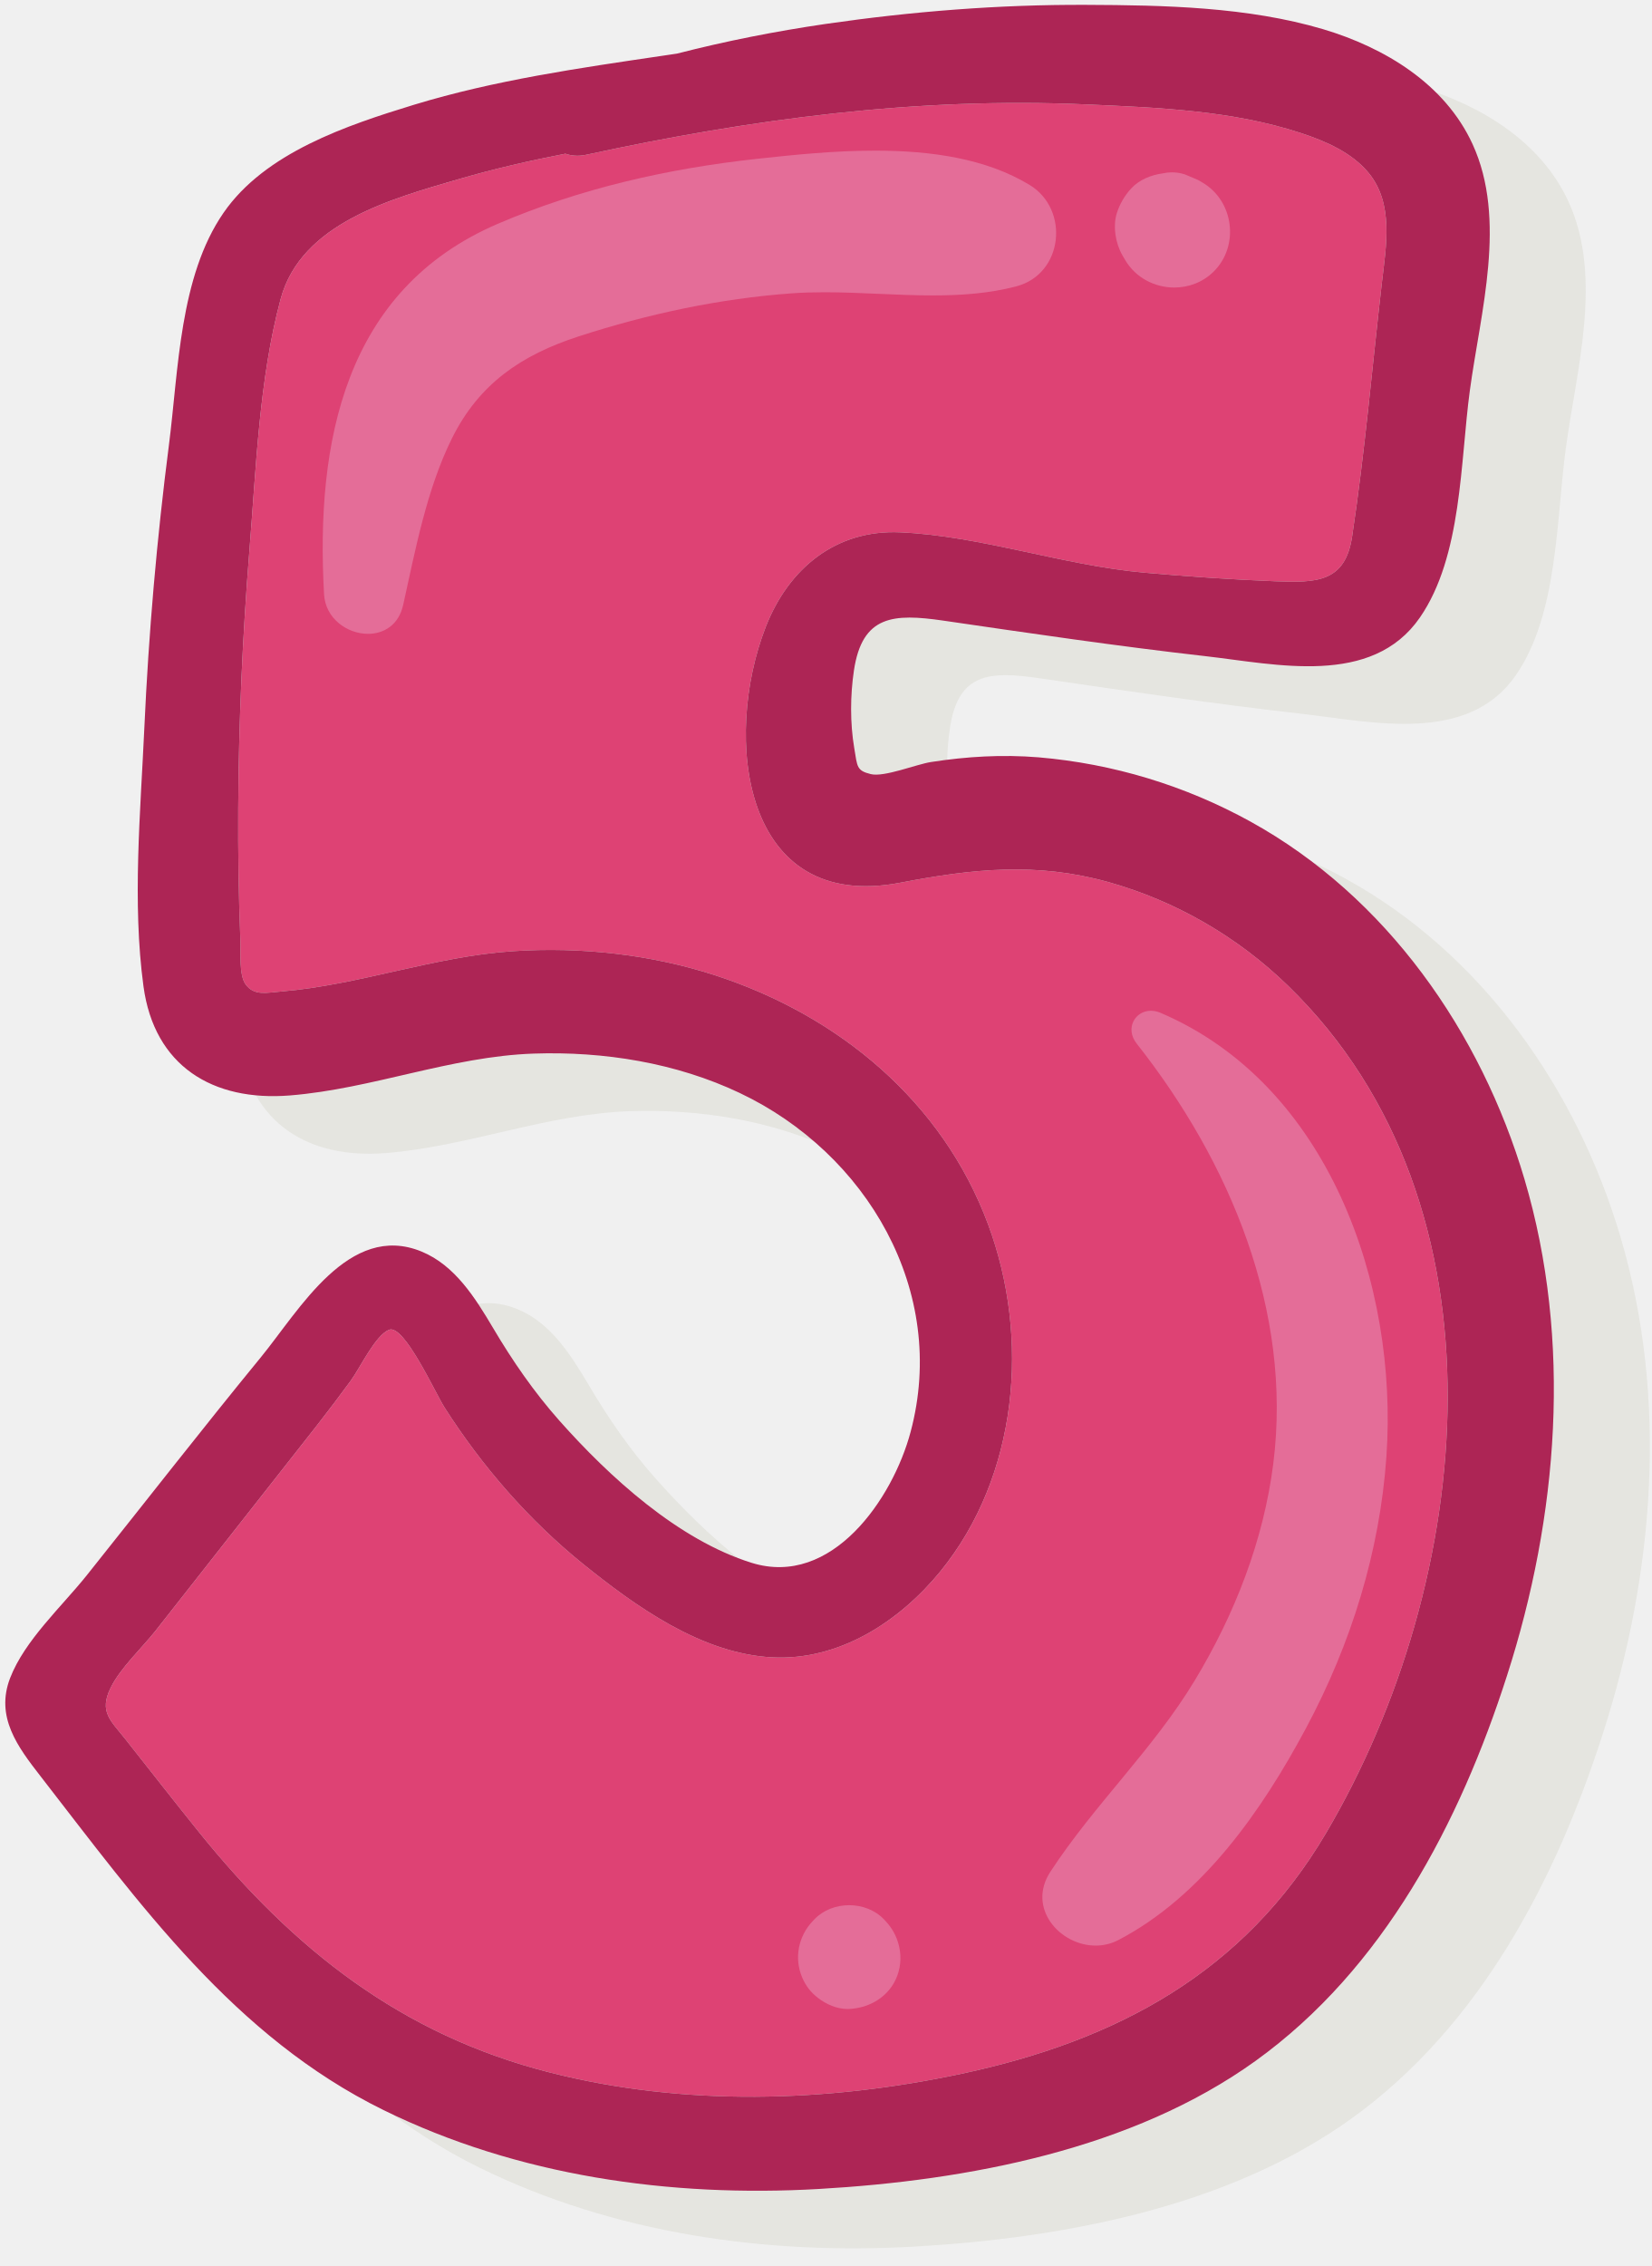
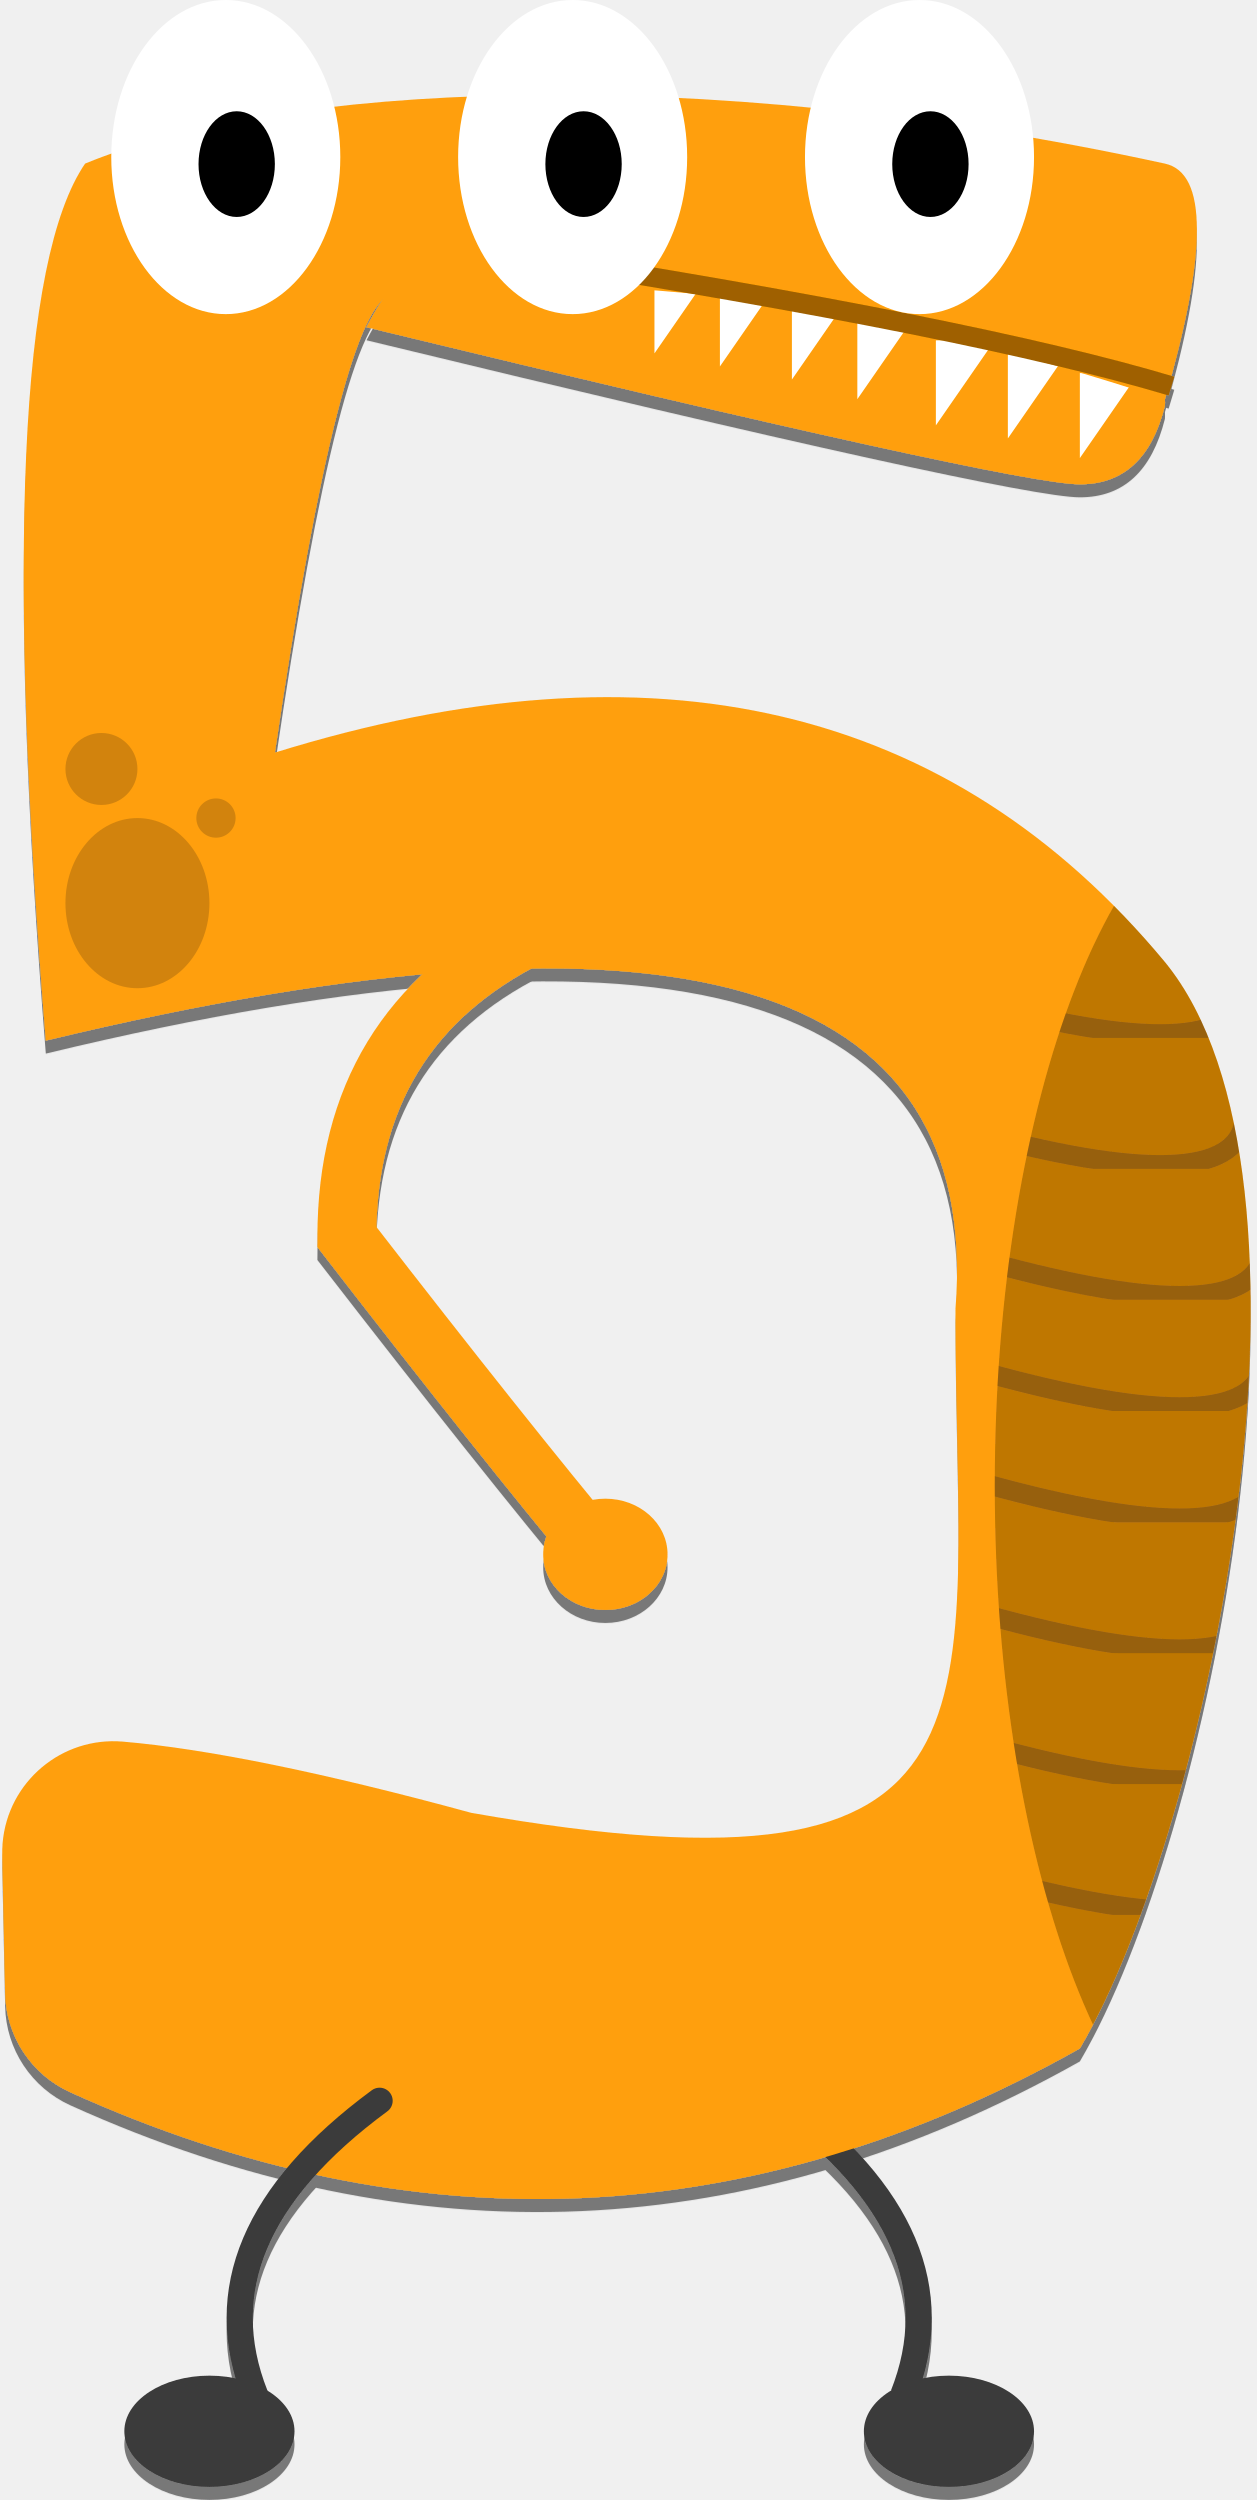
- <svg xmlns="http://www.w3.org/2000/svg" width="86px" height="118px" viewBox="0 0 86 118" version="1.1">
-   <defs />
-   <g id="Page-1" stroke="none" stroke-width="1" fill="none" fill-rule="evenodd">
-     <g id="293959-P70SA5-767" transform="translate(-27, -184)">
-       <g id="Group-6" transform="translate(27, 184)">
-         <path d="M70.135,45.785 C66.727,43.905 62.971,42.766 59.09,42.437 C57.219,42.283 55.354,42.392 53.498,42.681 C52.742,42.795 51.055,43.482 50.358,43.313 C49.612,43.128 49.657,42.935 49.493,41.949 C49.274,40.651 49.284,39.208 49.478,37.91 C49.911,35.029 51.542,34.944 54.125,35.317 C58.667,35.979 63.214,36.651 67.776,37.168 C71.468,37.586 76.453,38.78 78.956,35.158 C81.16,31.964 81.055,27.039 81.558,23.337 C82.11,19.248 83.508,14.442 81.697,10.501 C80.254,7.362 77.12,5.477 73.916,4.521 C69.991,3.357 65.627,3.268 61.567,3.253 C57.021,3.233 52.493,3.596 48,4.248 C45.378,4.631 42.806,5.138 40.269,5.79 C40.015,5.83 39.756,5.865 39.503,5.904 C35.154,6.546 30.771,7.173 26.558,8.457 C23.08,9.521 18.806,10.944 16.642,14.084 C14.343,17.412 14.299,22.273 13.801,26.153 C13.169,31.054 12.741,35.974 12.518,40.905 C12.318,45.293 11.881,49.999 12.473,54.362 C13.035,58.512 16.08,60.368 20.104,60.044 C24.408,59.696 28.468,58.014 32.796,57.865 C36.448,57.741 40.214,58.343 43.528,59.915 C50.14,63.049 54.393,70.233 52.428,77.571 C51.498,81.055 48.324,85.681 44.149,84.383 C40.329,83.193 36.742,79.915 34.14,76.984 C32.816,75.492 31.697,73.87 30.682,72.153 C29.762,70.602 28.702,68.89 26.956,68.174 C23.174,66.621 20.592,71.229 18.597,73.666 C15.527,77.412 12.547,81.243 9.522,85.029 C8.214,86.666 6.288,88.412 5.527,90.383 C4.747,92.412 5.925,93.97 7.12,95.507 C12.284,102.159 17.209,109.06 24.965,112.875 C31.971,116.318 39.906,117.433 47.652,116.989 C55.398,116.542 63.98,114.935 70.398,110.318 C77.065,105.517 81.03,97.93 83.493,90.258 C86.16,81.97 86.901,72.835 84.403,64.407 C82.13,56.735 77.225,49.701 70.135,45.785" id="Fill-38" fill="#E5E5E0" />
-         <path d="M71.279,8.994 C72.598,10.591 72.205,12.78 71.98,14.69 C71.473,19.089 71.09,23.556 70.428,27.93 C70.07,30.328 68.578,30.352 66.414,30.268 C64.14,30.178 61.866,30.024 59.598,29.82 C55.344,29.437 51.135,27.915 46.896,27.721 C43.528,27.566 41.07,29.611 39.886,32.641 C37.632,38.407 38.652,47.557 46.901,45.964 C50.647,45.243 53.971,44.885 57.722,45.93 C61.239,46.915 64.468,48.785 67.09,51.333 C78.886,62.795 76.802,82.343 69.07,95.452 C64.777,102.736 58.15,106.273 50.055,107.995 C43.045,109.487 35.607,109.701 28.627,107.92 C20.915,105.96 15.279,101.507 10.349,95.388 C9.065,93.796 7.806,92.179 6.538,90.576 C5.761,89.592 5.145,89.144 5.766,87.885 C6.274,86.855 7.383,85.825 8.09,84.935 C10.891,81.367 13.702,77.801 16.503,74.233 C17.104,73.467 17.687,72.691 18.264,71.905 C18.751,71.243 19.547,69.532 20.264,69.248 C21.045,68.939 22.667,72.526 23.154,73.293 C25.105,76.352 27.533,79.144 30.353,81.428 C33.12,83.661 36.528,86.103 40.194,86.303 C43.682,86.497 46.836,84.452 48.971,81.84 C53.035,76.86 53.667,69.671 51.463,63.751 C49.08,57.352 43.687,52.89 37.284,50.8 C33.926,49.701 30.249,49.298 26.731,49.532 C22.627,49.8 18.736,51.288 14.657,51.631 C13.901,51.691 13.254,51.875 12.801,51.273 C12.433,50.785 12.547,49.546 12.522,49.004 C12.428,46.696 12.393,44.382 12.408,42.069 C12.433,37.596 12.632,33.128 12.99,28.676 C13.338,24.387 13.498,19.73 14.617,15.571 C15.687,11.606 20.408,10.347 23.936,9.317 C25.751,8.785 27.592,8.367 29.448,8.004 C29.756,8.113 30.12,8.148 30.533,8.059 C39.12,6.198 47.767,5.044 56.567,5.437 C60.299,5.601 64.184,5.75 67.762,6.929 C69.035,7.347 70.398,7.935 71.279,8.994" id="Fill-39" fill="#DE4274" />
-         <path d="M71.98,14.69 C72.205,12.78 72.598,10.591 71.279,8.994 C70.398,7.935 69.035,7.347 67.762,6.929 C64.184,5.75 60.299,5.601 56.567,5.437 C47.767,5.044 39.12,6.198 30.533,8.059 C30.12,8.148 29.756,8.113 29.448,8.004 C27.592,8.367 25.751,8.785 23.936,9.317 C20.408,10.347 15.687,11.606 14.617,15.571 C13.498,19.73 13.338,24.387 12.99,28.676 C12.632,33.128 12.433,37.596 12.408,42.069 C12.393,44.382 12.428,46.696 12.522,49.004 C12.547,49.546 12.433,50.785 12.801,51.273 C13.254,51.875 13.901,51.691 14.657,51.631 C18.736,51.288 22.627,49.8 26.731,49.532 C30.249,49.298 33.926,49.701 37.284,50.8 C43.687,52.89 49.08,57.352 51.463,63.751 C53.667,69.671 53.035,76.86 48.971,81.84 C46.836,84.452 43.682,86.497 40.194,86.303 C36.528,86.103 33.12,83.661 30.353,81.428 C27.533,79.144 25.105,76.352 23.154,73.293 C22.667,72.526 21.045,68.939 20.264,69.248 C19.547,69.532 18.751,71.243 18.264,71.905 C17.687,72.691 17.104,73.467 16.503,74.233 C13.702,77.801 10.891,81.367 8.09,84.935 C7.383,85.825 6.274,86.855 5.766,87.885 C5.145,89.144 5.761,89.592 6.538,90.576 C7.806,92.179 9.065,93.796 10.349,95.388 C15.279,101.507 20.915,105.96 28.627,107.92 C35.607,109.701 43.045,109.487 50.055,107.995 C58.15,106.273 64.777,102.736 69.07,95.452 C76.802,82.343 78.886,62.795 67.09,51.333 C64.468,48.785 61.239,46.915 57.722,45.93 C53.971,44.885 50.647,45.243 46.901,45.964 C38.652,47.557 37.632,38.407 39.886,32.641 C41.07,29.611 43.528,27.566 46.896,27.721 C51.135,27.915 55.344,29.437 59.598,29.82 C61.866,30.024 64.14,30.178 66.414,30.268 C68.578,30.352 70.07,30.328 70.428,27.93 C71.09,23.556 71.473,19.089 71.98,14.69 M79.404,61.407 C81.901,69.835 81.16,78.97 78.493,87.258 C76.03,94.93 72.065,102.517 65.398,107.318 C58.98,111.934 50.398,113.542 42.652,113.989 C34.906,114.433 26.97,113.318 19.965,109.875 C12.209,106.06 7.284,99.159 2.12,92.507 C0.925,90.97 -0.254,89.412 0.527,87.383 C1.289,85.412 3.214,83.666 4.522,82.029 C7.547,78.243 10.527,74.412 13.597,70.666 C15.592,68.228 18.174,63.621 21.956,65.173 C23.702,65.89 24.761,67.602 25.682,69.153 C26.697,70.87 27.816,72.492 29.14,73.984 C31.742,76.915 35.329,80.193 39.15,81.383 C43.324,82.681 46.498,78.054 47.428,74.571 C49.394,67.233 45.14,60.049 38.528,56.915 C35.214,55.343 31.448,54.741 27.796,54.865 C23.468,55.014 19.408,56.696 15.104,57.044 C11.08,57.368 8.035,55.512 7.473,51.362 C6.881,47 7.318,42.293 7.518,37.905 C7.742,32.974 8.169,28.054 8.801,23.153 C9.299,19.273 9.343,14.412 11.642,11.083 C13.806,7.944 18.08,6.522 21.558,5.457 C25.771,4.173 30.154,3.546 34.503,2.904 C34.756,2.865 35.015,2.83 35.269,2.79 C37.806,2.138 40.378,1.631 43,1.247 C47.493,0.596 52.02,0.233 56.567,0.253 C60.628,0.268 64.991,0.357 68.916,1.521 C72.12,2.477 75.254,4.362 76.697,7.501 C78.508,11.442 77.11,16.248 76.558,20.337 C76.055,24.039 76.16,28.964 73.956,32.158 C71.453,35.78 66.468,34.586 62.777,34.168 C58.214,33.651 53.667,32.98 49.125,32.317 C46.543,31.944 44.911,32.029 44.478,34.91 C44.284,36.208 44.274,37.651 44.493,38.95 C44.657,39.935 44.612,40.128 45.358,40.312 C46.055,40.482 47.742,39.795 48.498,39.681 C50.354,39.392 52.219,39.283 54.09,39.437 C57.971,39.766 61.727,40.905 65.135,42.785 C72.225,46.701 77.13,53.736 79.404,61.407" id="Fill-40" fill="#AD2555" />
-         <path d="M19.169,33.007 C18.094,33.007 16.949,32.219 16.878,30.941 C16.436,23.049 17.93,15.09 25.919,11.658 C30.229,9.807 34.788,8.778 39.438,8.27 C41.322,8.064 43.453,7.844 45.585,7.844 C48.469,7.844 51.356,8.247 53.633,9.634 C55.723,10.907 55.385,14.263 52.944,14.909 C51.54,15.28 50.074,15.384 48.587,15.384 C47.649,15.384 46.703,15.343 45.758,15.301 C44.814,15.26 43.872,15.219 42.942,15.219 C42.375,15.219 41.812,15.234 41.256,15.274 C37.489,15.545 33.736,16.35 30.146,17.515 C27.171,18.48 24.957,19.973 23.543,22.821 C22.229,25.467 21.636,28.629 21,31.499 C20.768,32.549 19.989,33.007 19.169,33.007" id="Fill-41" fill="#E46D98" />
-         <path d="M61.164,14.973 C60.157,14.973 59.154,14.475 58.602,13.535 L58.465,13.3 C58.104,12.685 57.952,11.775 58.175,11.086 C58.329,10.612 58.577,10.185 58.914,9.818 C59.338,9.356 59.961,9.109 60.564,9.028 C60.723,8.992 60.882,8.974 61.041,8.974 C61.264,8.974 61.487,9.009 61.709,9.079 C61.938,9.176 62.167,9.272 62.396,9.369 L62.631,9.506 C64.268,10.467 64.561,12.797 63.226,14.131 C62.658,14.7 61.91,14.973 61.164,14.973" id="Fill-42" fill="#E46D98" />
-         <path d="M57.066,101.315 C55.204,101.315 53.475,99.361 54.706,97.476 C56.994,93.97 60.058,91.105 62.232,87.505 C64.312,84.06 65.815,80.221 66.321,76.21 C67.322,68.263 64.062,60.499 59.204,54.343 C58.583,53.556 59.118,52.634 59.945,52.634 C60.102,52.634 60.269,52.667 60.441,52.74 C69.179,56.467 72.835,66.876 72.213,75.843 C71.869,80.807 70.372,85.605 68.03,89.983 C65.739,94.267 62.637,98.737 58.255,101.024 C57.871,101.225 57.466,101.315 57.066,101.315" id="Fill-43" fill="#E46D98" />
-         <path d="M44.144,104.617 C43.586,104.617 43.035,104.372 42.604,104.039 C42.226,103.747 41.964,103.407 41.778,102.967 C41.355,101.963 41.582,100.826 42.333,100.037 L42.413,99.952 C42.883,99.458 43.556,99.211 44.229,99.211 C44.902,99.211 45.576,99.458 46.045,99.952 L46.125,100.037 C46.948,100.901 47.159,102.238 46.545,103.287 C46.062,104.111 45.165,104.573 44.229,104.615 C44.201,104.616 44.173,104.617 44.144,104.617" id="Fill-44" fill="#E46D98" />
+ <svg xmlns="http://www.w3.org/2000/svg" xmlns:xlink="http://www.w3.org/1999/xlink" width="192px" height="382px" viewBox="0 0 192 382" version="1.1">
+   <defs>
+     <filter x="-0.5%" y="-0.3%" width="101.0%" height="101.1%" filterUnits="objectBoundingBox" id="filter-1">
+       <feOffset dx="0" dy="2" in="SourceAlpha" result="shadowOffsetOuter1" />
+       <feColorMatrix values="0 0 0 0 0   0 0 0 0 0   0 0 0 0 0  0 0 0 0.5 0" type="matrix" in="shadowOffsetOuter1" result="shadowMatrixOuter1" />
+       <feMerge>
+         <feMergeNode in="shadowMatrixOuter1" />
+         <feMergeNode in="SourceGraphic" />
+       </feMerge>
+     </filter>
+     <path d="M178,11 C105.266,-4.869 42,-1 13,11 C3,25.667 1,70.333 7,145 C103.667,121.667 150,135.333 146,186 C146,248 157,278 72,263 C49.491,256.861 31.756,253.235 18.794,252.121 L18.794,252.121 C9.44,251.317 1.205,258.248 0.401,267.602 C0.349,268.204 0.329,268.808 0.342,269.412 L0.783,290.576 C0.919,297.125 4.807,303.014 10.776,305.712 C63.366,329.489 114.774,327.252 165,299 C185,265 205,166 178,133 C145.333,93.667 100,83 42,101 C48.759,54.955 54.759,31.622 60,31 C94.092,26.955 133.425,32.289 178,47 C184.51,24.42 184.51,12.42 178,11 Z" id="path-2" />
+     <ellipse id="path-4" cx="41.5" cy="107" rx="41.5" ry="107" />
+   </defs>
+   <g id="Symbols" stroke="none" stroke-width="1" fill="none" fill-rule="evenodd">
+     <g id="number/5" transform="translate(-33, -14)">
+       <g id="5" filter="url(#filter-1)" transform="translate(33, 14)">
+         <path d="M56,50 C122,66 158.333,74 165,74 C171.667,74 176,70 178,62 C178.667,52 161.333,42 126,32 C90.667,22 67.333,28 56,50 Z" id="Path-49" fill="#FF9F08" />
+         <polygon id="Path-50" fill="#FFFFFF" points="174 57 165 70 165 57" />
+         <polygon id="Path-50-Copy" fill="#FFFFFF" points="163 54 154 67 154 54" />
+         <polygon id="Path-50-Copy-2" fill="#FFFFFF" points="152 52 143 65 143 52" />
+         <polygon id="Path-50-Copy-3" fill="#FFFFFF" points="140 48 131 61 131 48" />
+         <polygon id="Path-50-Copy-4" fill="#FFFFFF" points="130 45 121 58 121 45" />
+         <polygon id="Path-50-Copy-5" fill="#FFFFFF" points="119 43 110 56 110 43" />
+         <polygon id="Path-50-Copy-6" fill="#FFFFFF" points="109 41 100 54 100 41" />
+         <g id="leg-copy" transform="translate(138.5, 350.5) scale(-1, 1) translate(-138.5, -350.5) translate(119, 321)">
+           <path d="M39,0 C20,14 13.667,29 20,45" id="Path-51" stroke="#3A3A3A" stroke-width="4" />
+           <ellipse id="Oval" fill="#3A3A3A" cx="13" cy="50.5" rx="13" ry="8.5" />
+         </g>
+         <g id="Oval-3" transform="translate(0, 14)">
+           <mask id="mask-3" fill="white">
+             <use xlink:href="#path-2" />
+           </mask>
+           <use id="Mask" fill="#FF9F08" xlink:href="#path-2" />
+           <g id="Path-2" mask="url(#mask-3)">
+             <g transform="translate(152, 106)">
+               <mask id="mask-5" fill="white">
+                 <use xlink:href="#path-4" />
+               </mask>
+               <use id="Mask" stroke="none" fill="#000000" fill-rule="evenodd" opacity="0.25" xlink:href="#path-4" />
+               <path d="M38,52 C36,60 21,60 -7,52" id="Path-2" stroke="#121212" stroke-width="3" fill="none" opacity="0.231" mask="url(#mask-5)" />
+               <path d="M41,72 C39,80 24,80 -4,72" id="Path-2-Copy" stroke="#121212" stroke-width="3" fill="none" opacity="0.231" mask="url(#mask-5)" />
+               <path d="M41,89 C39,97 24,97 -4,89" id="Path-2-Copy-3" stroke="#121212" stroke-width="3" fill="none" opacity="0.231" mask="url(#mask-5)" />
+               <path d="M41,106 C39,114 24,114 -4,106" id="Path-2-Copy-4" stroke="#121212" stroke-width="3" fill="none" opacity="0.231" mask="url(#mask-5)" />
+               <path d="M41,126 C39,134 24,134 -4,126" id="Path-2-Copy-5" stroke="#121212" stroke-width="3" fill="none" opacity="0.231" mask="url(#mask-5)" />
+               <path d="M41,146 C39,154 24,154 -4,146" id="Path-2-Copy-6" stroke="#121212" stroke-width="3" fill="none" opacity="0.231" mask="url(#mask-5)" />
+               <path d="M41,166 C39,174 24,174 -4,166" id="Path-2-Copy-7" stroke="#121212" stroke-width="3" fill="none" opacity="0.231" mask="url(#mask-5)" />
+               <path d="M38,32 C36,40 21,40 -7,32" id="Path-2-Copy-2" stroke="#121212" stroke-width="3" fill="none" opacity="0.231" mask="url(#mask-5)" />
+             </g>
+           </g>
+         </g>
+         <path d="M81,143 C62.333,152.333 53,167.667 53,189 C69,209.667 82,226 92,238" id="Path-3" stroke="#FF9F08" stroke-width="9" />
+         <ellipse id="Oval-4" fill="#FF9F08" cx="92.5" cy="237.5" rx="9.5" ry="8.5" />
+         <ellipse id="Oval-2" fill="#000000" opacity="0.179" cx="21" cy="138" rx="11" ry="13" />
+         <circle id="Oval-2-Copy" fill="#000000" opacity="0.179" cx="15.5" cy="117.5" r="5.5" />
+         <circle id="Oval-2-Copy-2" fill="#000000" opacity="0.179" cx="33" cy="125" r="3" />
+         <path d="M79,39 C125.667,46.333 159,53 179,59" id="Path-49-Copy" stroke="#9F6100" stroke-width="3" />
+         <g id="eye" transform="translate(70, 0)">
+           <ellipse id="Oval-2-Copy-4" fill="#FFFFFF" cx="17.5" cy="24" rx="17.5" ry="24" />
+           <ellipse id="Oval-2-Copy-5" fill="#000000" cx="19.167" cy="25.077" rx="5.833" ry="8.077" />
+         </g>
+         <g id="eye" transform="translate(17, 0)">
+           <ellipse id="Oval-2-Copy-4" fill="#FFFFFF" cx="17.5" cy="24" rx="17.5" ry="24" />
+           <ellipse id="Oval-2-Copy-5" fill="#000000" cx="19.167" cy="25.077" rx="5.833" ry="8.077" />
+         </g>
+         <g id="eye" transform="translate(123, 0)">
+           <ellipse id="Oval-2-Copy-4" fill="#FFFFFF" cx="17.5" cy="24" rx="17.5" ry="24" />
+           <ellipse id="Oval-2-Copy-5" fill="#000000" cx="19.167" cy="25.077" rx="5.833" ry="8.077" />
+         </g>
+         <g id="leg" transform="translate(19, 321)">
+           <path d="M39,0 C20,14 13.667,29 20,45" id="Path-51" stroke="#3A3A3A" stroke-width="4" stroke-linecap="round" />
+           <ellipse id="Oval" fill="#3A3A3A" cx="13" cy="50.5" rx="13" ry="8.5" />
+         </g>
      </g>
    </g>
  </g>
</svg>
